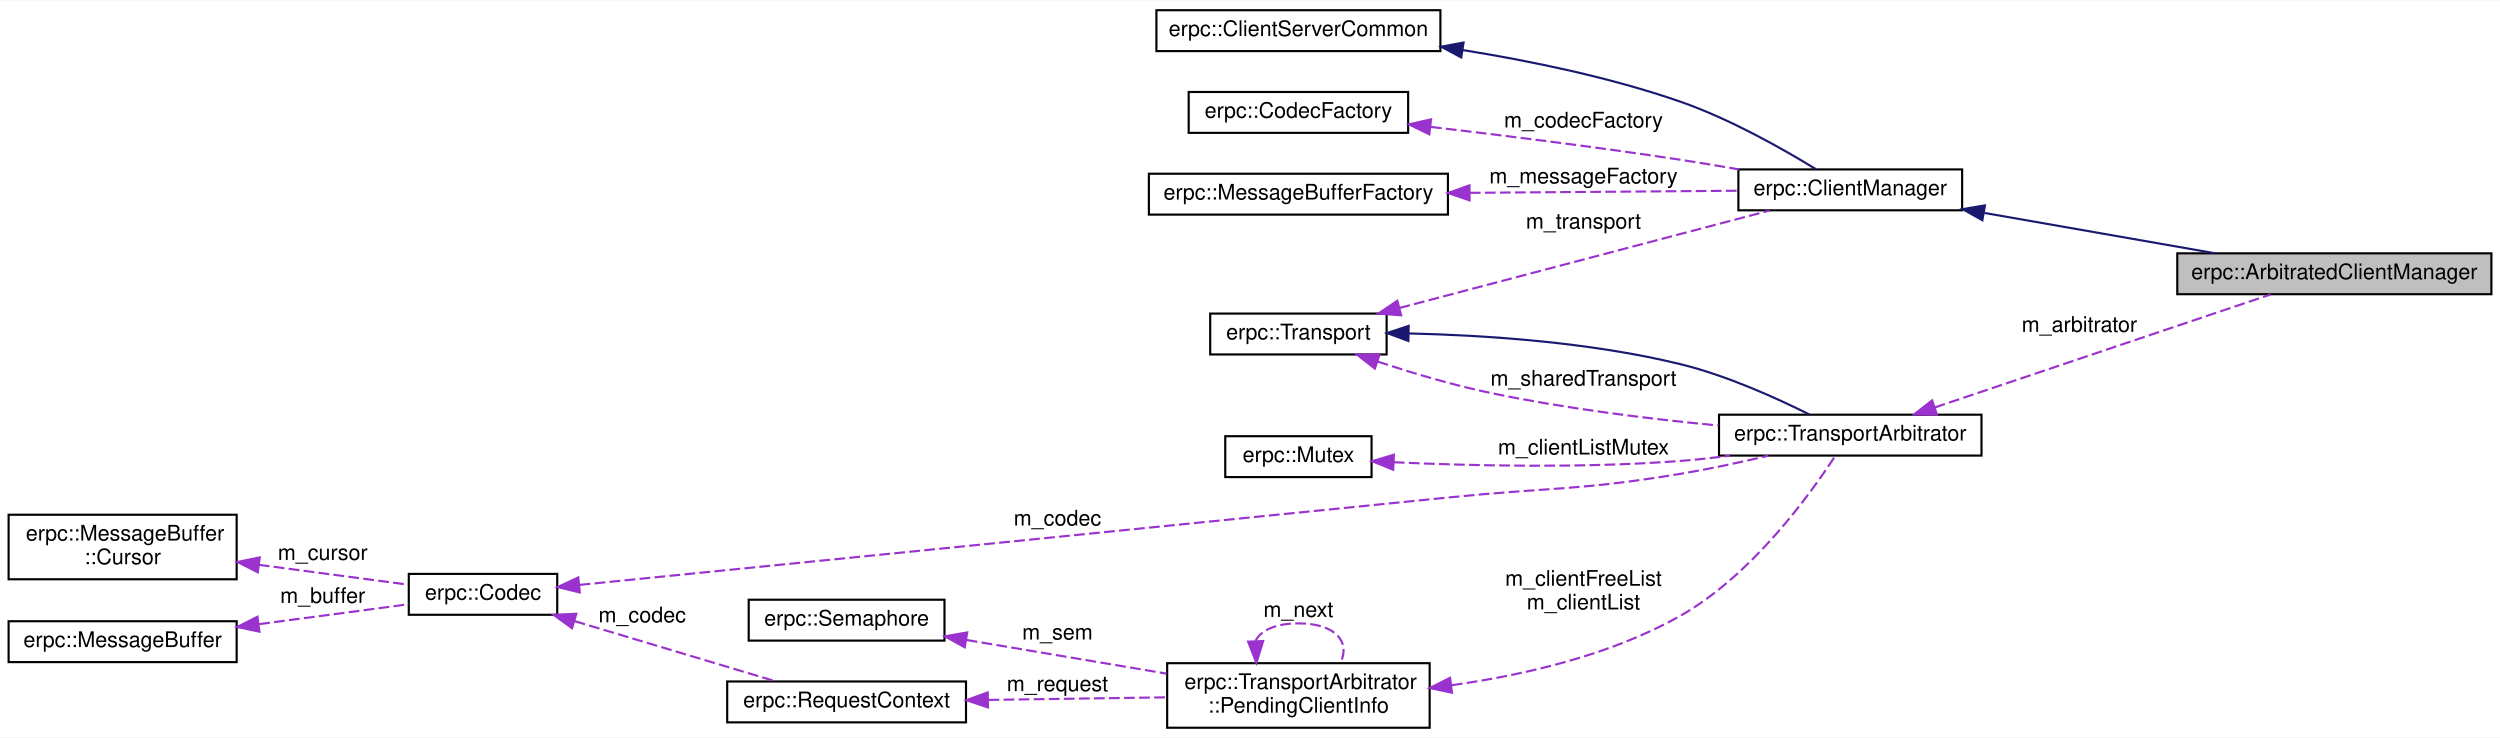
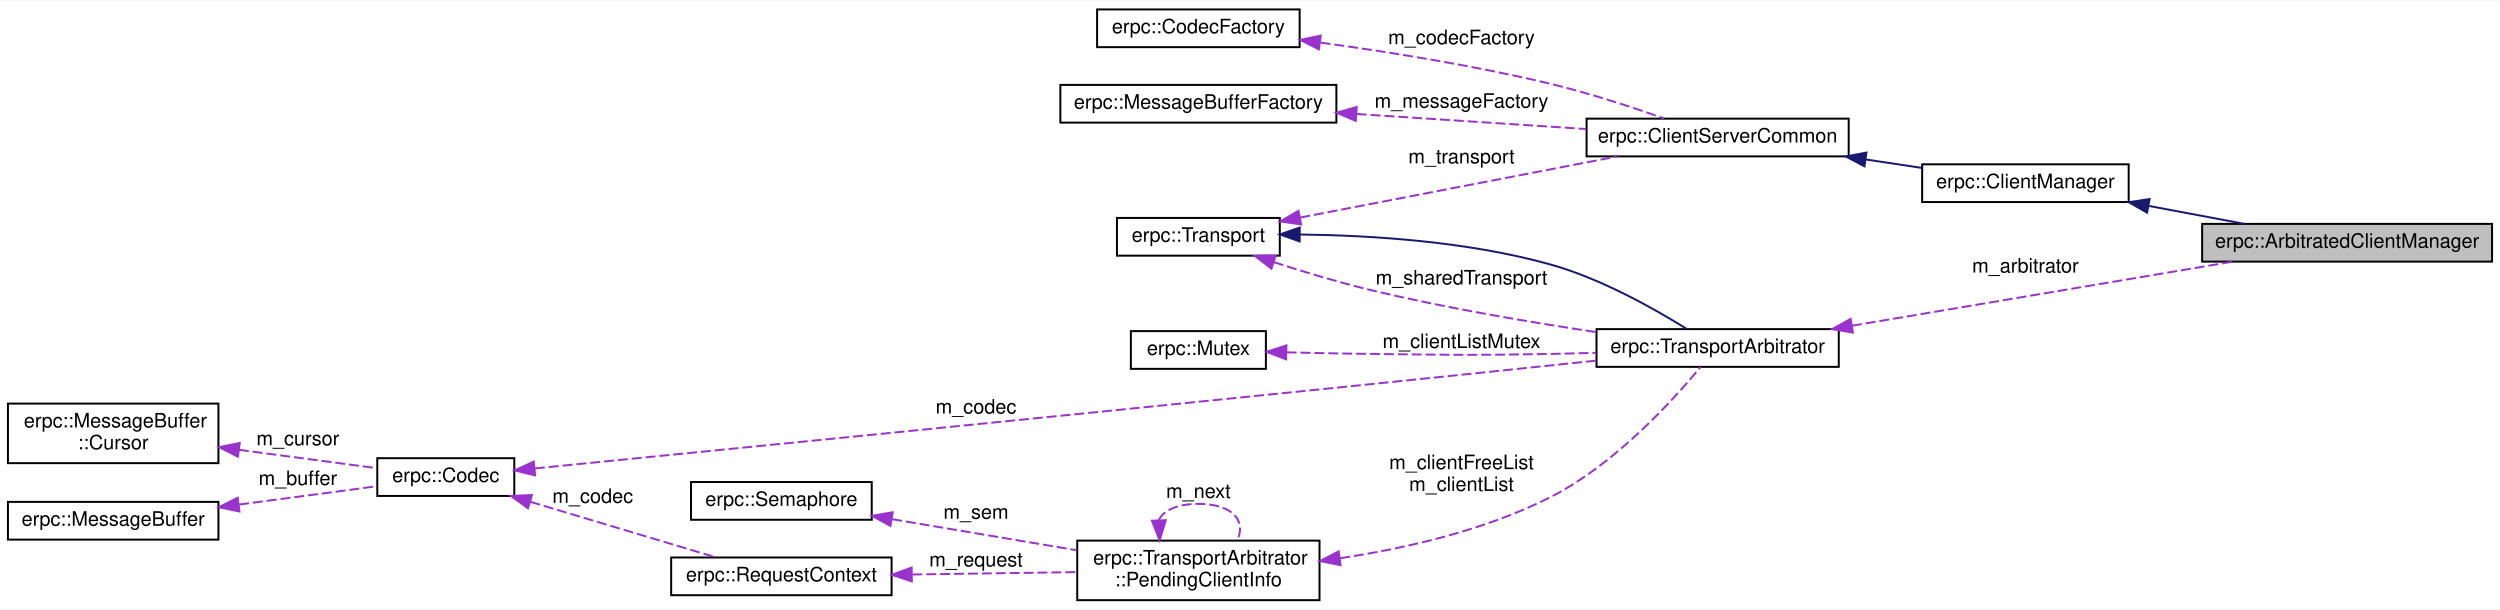
- <svg xmlns="http://www.w3.org/2000/svg" xmlns:xlink="http://www.w3.org/1999/xlink" width="1162pt" height="343pt" viewBox="0.00 0.00 1162.00 342.50">
-   <g id="graph0" class="graph" transform="scale(1 1) rotate(0) translate(4 338.5)">
-     <polygon fill="white" stroke="none" points="-4,4 -4,-338.5 1158,-338.5 1158,4 -4,4" />
+ <svg xmlns="http://www.w3.org/2000/svg" xmlns:xlink="http://www.w3.org/1999/xlink" width="1259pt" height="307pt" viewBox="0.00 0.00 1259.00 306.50">
+   <g id="graph0" class="graph" transform="scale(1 1) rotate(0) translate(4 302.5)">
+     <polygon fill="white" stroke="none" points="-4,4 -4,-302.5 1255,-302.5 1255,4 -4,4" />
    <g id="node1" class="node">
-       <polygon fill="#bfbfbf" stroke="black" points="1008,-202 1008,-221 1154,-221 1154,-202 1008,-202" />
-       <text text-anchor="middle" x="1081" y="-209" font-family="Helvetica,sans-Serif" font-size="10.00">erpc::ArbitratedClientManager</text>
+       <polygon fill="#bfbfbf" stroke="black" points="1105,-171 1105,-190 1251,-190 1251,-171 1105,-171" />
+       <text text-anchor="middle" x="1178" y="-178" font-family="Helvetica,sans-Serif" font-size="10.00">erpc::ArbitratedClientManager</text>
    </g>
    <g id="node2" class="node">
      <g id="a_node2">
        <a xlink:href="classerpc_1_1_client_manager.html" target="_top" xlink:title="Base client implementation. ">
-           <polygon fill="white" stroke="black" points="804,-241 804,-260 908,-260 908,-241 804,-241" />
-           <text text-anchor="middle" x="856" y="-248" font-family="Helvetica,sans-Serif" font-size="10.00">erpc::ClientManager</text>
+           <polygon fill="white" stroke="black" points="964,-201 964,-220 1068,-220 1068,-201 964,-201" />
+           <text text-anchor="middle" x="1016" y="-208" font-family="Helvetica,sans-Serif" font-size="10.00">erpc::ClientManager</text>
        </a>
      </g>
    </g>
    <g id="edge1" class="edge">
-       <path fill="none" stroke="midnightblue" d="M918.317,-239.776C951.894,-233.904 993.144,-226.69 1025.57,-221.018" />
-       <polygon fill="midnightblue" stroke="midnightblue" points="917.408,-236.382 908.161,-241.553 918.614,-243.277 917.408,-236.382" />
+       <path fill="none" stroke="midnightblue" d="M1078.28,-199.01C1094.09,-196.046 1110.93,-192.888 1126.15,-190.035" />
+       <polygon fill="midnightblue" stroke="midnightblue" points="1077.25,-195.642 1068.06,-200.925 1078.54,-202.522 1077.25,-195.642" />
    </g>
    <g id="node3" class="node">
      <g id="a_node3">
        <a xlink:href="classerpc_1_1_client_server_common.html" target="_top" xlink:title="Common class inheritand by client and server class. ">
-           <polygon fill="white" stroke="black" points="533.5,-315 533.5,-334 665.5,-334 665.5,-315 533.5,-315" />
-           <text text-anchor="middle" x="599.5" y="-322" font-family="Helvetica,sans-Serif" font-size="10.00">erpc::ClientServerCommon</text>
+           <polygon fill="white" stroke="black" points="795,-224 795,-243 927,-243 927,-224 795,-224" />
+           <text text-anchor="middle" x="861" y="-231" font-family="Helvetica,sans-Serif" font-size="10.00">erpc::ClientServerCommon</text>
        </a>
      </g>
    </g>
    <g id="edge2" class="edge">
-       <path fill="none" stroke="midnightblue" d="M675.953,-315.473C707.713,-310.378 744.716,-302.717 777,-291.5 800.122,-283.467 824.81,-269.459 840.075,-260.084" />
-       <polygon fill="midnightblue" stroke="midnightblue" points="675.186,-312.05 665.839,-317.038 676.256,-318.968 675.186,-312.05" />
+       <path fill="none" stroke="midnightblue" d="M935.537,-222.445C945.16,-220.999 954.845,-219.543 963.983,-218.169" />
+       <polygon fill="midnightblue" stroke="midnightblue" points="934.925,-218.998 925.557,-223.946 935.966,-225.92 934.925,-218.998" />
    </g>
    <g id="node4" class="node">
      <g id="a_node4">
        <a xlink:href="classerpc_1_1_codec_factory.html" target="_top" xlink:title="Abstract interface for codec factory. ">
-           <polygon fill="white" stroke="black" points="548.5,-277 548.5,-296 650.5,-296 650.5,-277 548.5,-277" />
-           <text text-anchor="middle" x="599.5" y="-284" font-family="Helvetica,sans-Serif" font-size="10.00">erpc::CodecFactory</text>
+           <polygon fill="white" stroke="black" points="548.5,-279 548.5,-298 650.5,-298 650.5,-279 548.5,-279" />
+           <text text-anchor="middle" x="599.5" y="-286" font-family="Helvetica,sans-Serif" font-size="10.00">erpc::CodecFactory</text>
        </a>
      </g>
    </g>
    <g id="edge3" class="edge">
-       <path fill="none" stroke="#9a32cd" stroke-dasharray="5,2" d="M661.085,-279.761C695.197,-275.763 738.543,-270.344 777,-264.5 785.841,-263.157 795.221,-261.593 804.297,-260.007" />
-       <polygon fill="#9a32cd" stroke="#9a32cd" points="660.34,-276.324 650.811,-280.955 661.148,-283.277 660.34,-276.324" />
-       <text text-anchor="middle" x="732" y="-279.5" font-family="Helvetica,sans-Serif" font-size="10.00"> m_codecFactory</text>
+       <path fill="none" stroke="#9a32cd" stroke-dasharray="5,2" d="M661.07,-281.288C695.35,-276.609 738.863,-269.668 777,-260.5 796.448,-255.825 817.907,-248.792 834.133,-243.077" />
+       <polygon fill="#9a32cd" stroke="#9a32cd" points="660.193,-277.874 650.744,-282.667 661.119,-284.812 660.193,-277.874" />
+       <text text-anchor="middle" x="732" y="-280.5" font-family="Helvetica,sans-Serif" font-size="10.00"> m_codecFactory</text>
    </g>
    <g id="node5" class="node">
      <g id="a_node5">
        <a xlink:href="classerpc_1_1_transport.html" target="_top" xlink:title="Abstract interface for transport layer. ">
          <polygon fill="white" stroke="black" points="558.5,-174 558.5,-193 640.5,-193 640.5,-174 558.5,-174" />
          <text text-anchor="middle" x="599.5" y="-181" font-family="Helvetica,sans-Serif" font-size="10.00">erpc::Transport</text>
        </a>
      </g>
    </g>
    <g id="edge4" class="edge">
-       <path fill="none" stroke="#9a32cd" stroke-dasharray="5,2" d="M646.472,-195.603C695.813,-208.592 773.191,-228.963 818.519,-240.896" />
-       <polygon fill="#9a32cd" stroke="#9a32cd" points="647.255,-192.19 636.693,-193.028 645.473,-198.959 647.255,-192.19" />
-       <text text-anchor="middle" x="732" y="-232.5" font-family="Helvetica,sans-Serif" font-size="10.00"> m_transport</text>
+       <path fill="none" stroke="#9a32cd" stroke-dasharray="5,2" d="M650.811,-193.194C696.822,-202.059 764.498,-215.099 810.312,-223.926" />
+       <polygon fill="#9a32cd" stroke="#9a32cd" points="651.244,-189.713 640.762,-191.258 649.919,-196.586 651.244,-189.713" />
+       <text text-anchor="middle" x="732" y="-220.5" font-family="Helvetica,sans-Serif" font-size="10.00"> m_transport</text>
    </g>
    <g id="node7" class="node">
      <g id="a_node7">
        <a xlink:href="classerpc_1_1_transport_arbitrator.html" target="_top" xlink:title="Interposer to share transport between client and server. ">
-           <polygon fill="white" stroke="black" points="795,-127 795,-146 917,-146 917,-127 795,-127" />
-           <text text-anchor="middle" x="856" y="-134" font-family="Helvetica,sans-Serif" font-size="10.00">erpc::TransportArbitrator</text>
+           <polygon fill="white" stroke="black" points="800,-118 800,-137 922,-137 922,-118 800,-118" />
+           <text text-anchor="middle" x="861" y="-125" font-family="Helvetica,sans-Serif" font-size="10.00">erpc::TransportArbitrator</text>
        </a>
      </g>
    </g>
    <g id="edge7" class="edge">
-       <path fill="none" stroke="midnightblue" d="M650.849,-183.769C686.532,-182.932 735.283,-179.695 777,-169.5 798.425,-164.264 821.522,-153.834 836.976,-146.095" />
-       <polygon fill="midnightblue" stroke="midnightblue" points="650.619,-180.273 640.684,-183.952 650.745,-187.272 650.619,-180.273" />
+       <path fill="none" stroke="midnightblue" d="M650.73,-184.65C686.552,-184.24 735.52,-181.15 777,-169.5 802.499,-162.338 829.39,-147.116 845.426,-137.099" />
+       <polygon fill="midnightblue" stroke="midnightblue" points="650.509,-181.151 640.526,-184.7 650.543,-188.151 650.509,-181.151" />
    </g>
    <g id="edge12" class="edge">
-       <path fill="none" stroke="#9a32cd" stroke-dasharray="5,2" d="M636.333,-170.689C651.753,-165.602 670.089,-160.114 687,-156.5 722.331,-148.95 762.494,-144.038 794.689,-140.972" />
-       <polygon fill="#9a32cd" stroke="#9a32cd" points="635.022,-167.437 626.665,-173.95 637.259,-174.07 635.022,-167.437" />
+       <path fill="none" stroke="#9a32cd" stroke-dasharray="5,2" d="M637.462,-170.743C652.676,-165.813 670.556,-160.425 687,-156.5 724.175,-147.626 766.478,-140.483 799.947,-135.507" />
+       <polygon fill="#9a32cd" stroke="#9a32cd" points="636.294,-167.443 627.892,-173.897 638.485,-174.091 636.294,-167.443" />
      <text text-anchor="middle" x="732" y="-159.5" font-family="Helvetica,sans-Serif" font-size="10.00"> m_sharedTransport</text>
    </g>
    <g id="node6" class="node">
      <g id="a_node6">
        <a xlink:href="classerpc_1_1_message_buffer_factory.html" target="_top" xlink:title="Abstract interface for message buffer factory. ">
-           <polygon fill="white" stroke="black" points="530,-239 530,-258 669,-258 669,-239 530,-239" />
-           <text text-anchor="middle" x="599.5" y="-246" font-family="Helvetica,sans-Serif" font-size="10.00">erpc::MessageBufferFactory</text>
+           <polygon fill="white" stroke="black" points="530,-241 530,-260 669,-260 669,-241 530,-241" />
+           <text text-anchor="middle" x="599.5" y="-248" font-family="Helvetica,sans-Serif" font-size="10.00">erpc::MessageBufferFactory</text>
        </a>
      </g>
    </g>
    <g id="edge5" class="edge">
-       <path fill="none" stroke="#9a32cd" stroke-dasharray="5,2" d="M679.165,-249.118C719.712,-249.437 768.003,-249.816 803.709,-250.097" />
-       <polygon fill="#9a32cd" stroke="#9a32cd" points="679.063,-245.617 669.036,-249.039 679.008,-252.617 679.063,-245.617" />
-       <text text-anchor="middle" x="732" y="-253.5" font-family="Helvetica,sans-Serif" font-size="10.00"> m_messageFactory</text>
+       <path fill="none" stroke="#9a32cd" stroke-dasharray="5,2" d="M679.245,-245.341C716.159,-242.923 759.622,-240.076 794.678,-237.779" />
+       <polygon fill="#9a32cd" stroke="#9a32cd" points="678.77,-241.865 669.02,-246.011 679.227,-248.85 678.77,-241.865" />
+       <text text-anchor="middle" x="732" y="-248.5" font-family="Helvetica,sans-Serif" font-size="10.00"> m_messageFactory</text>
    </g>
    <g id="edge6" class="edge">
-       <path fill="none" stroke="#9a32cd" stroke-dasharray="5,2" d="M895.257,-149.367C939.601,-164.281 1011.66,-188.517 1051.41,-201.886" />
-       <polygon fill="#9a32cd" stroke="#9a32cd" points="896.291,-146.022 885.697,-146.151 894.059,-152.657 896.291,-146.022" />
-       <text text-anchor="middle" x="962.5" y="-184.5" font-family="Helvetica,sans-Serif" font-size="10.00"> m_arbitrator</text>
+       <path fill="none" stroke="#9a32cd" stroke-dasharray="5,2" d="M928.669,-138.717C985.635,-148.302 1066.69,-161.939 1120.51,-170.995" />
+       <polygon fill="#9a32cd" stroke="#9a32cd" points="929.122,-135.244 918.679,-137.037 927.96,-142.147 929.122,-135.244" />
+       <text text-anchor="middle" x="1016" y="-165.5" font-family="Helvetica,sans-Serif" font-size="10.00"> m_arbitrator</text>
    </g>
    <g id="node8" class="node">
      <g id="a_node8">
        <a xlink:href="classerpc_1_1_mutex.html" target="_top" xlink:title="Mutex. ">
          <polygon fill="white" stroke="black" points="565.5,-117 565.5,-136 633.5,-136 633.5,-117 565.5,-117" />
          <text text-anchor="middle" x="599.5" y="-124" font-family="Helvetica,sans-Serif" font-size="10.00">erpc::Mutex</text>
        </a>
      </g>
    </g>
    <g id="edge8" class="edge">
-       <path fill="none" stroke="#9a32cd" stroke-dasharray="5,2" d="M643.832,-123.898C679.604,-122.256 731.67,-121.033 777,-124.5 784.514,-125.075 792.399,-125.956 800.15,-126.986" />
-       <polygon fill="#9a32cd" stroke="#9a32cd" points="643.554,-120.407 633.737,-124.392 643.896,-127.399 643.554,-120.407" />
+       <path fill="none" stroke="#9a32cd" stroke-dasharray="5,2" d="M643.954,-125.299C657.719,-124.971 672.996,-124.662 687,-124.5 726.997,-124.038 737.007,-123.777 777,-124.5 784.353,-124.633 792.07,-124.832 799.714,-125.065" />
+       <polygon fill="#9a32cd" stroke="#9a32cd" points="643.679,-121.805 633.768,-125.551 643.852,-128.802 643.679,-121.805" />
      <text text-anchor="middle" x="732" y="-127.5" font-family="Helvetica,sans-Serif" font-size="10.00"> m_clientListMutex</text>
    </g>
    <g id="node9" class="node">
      <g id="a_node9">
        <a xlink:href="classerpc_1_1_codec.html" target="_top" xlink:title="Abstract serialization encoder/decoder interface. ">
          <polygon fill="white" stroke="black" points="186,-53 186,-72 255,-72 255,-53 186,-53" />
          <text text-anchor="middle" x="220.5" y="-60" font-family="Helvetica,sans-Serif" font-size="10.00">erpc::Codec</text>
        </a>
      </g>
    </g>
    <g id="edge9" class="edge">
-       <path fill="none" stroke="#9a32cd" stroke-dasharray="5,2" d="M265.394,-66.895C345.562,-74.927 521.048,-92.526 669,-107.5 717.003,-112.358 729.4,-110.616 777,-118.5 790.437,-120.726 805.016,-123.885 817.895,-126.937" />
-       <polygon fill="#9a32cd" stroke="#9a32cd" points="265.483,-63.387 255.184,-65.872 264.785,-70.352 265.483,-63.387" />
+       <path fill="none" stroke="#9a32cd" stroke-dasharray="5,2" d="M265.398,-66.854C345.573,-74.819 521.069,-92.317 669,-107.5 712.78,-111.993 762.193,-117.17 799.79,-121.131" />
+       <polygon fill="#9a32cd" stroke="#9a32cd" points="265.484,-63.345 255.187,-65.84 264.792,-70.311 265.484,-63.345" />
      <text text-anchor="middle" x="487.5" y="-94.5" font-family="Helvetica,sans-Serif" font-size="10.00"> m_codec</text>
    </g>
    <g id="node14" class="node">
      <g id="a_node14">
        <a xlink:href="classerpc_1_1_request_context.html" target="_top" xlink:title="Encapsulates all information about a request. ">
          <polygon fill="white" stroke="black" points="334,-3 334,-22 445,-22 445,-3 334,-3" />
          <text text-anchor="middle" x="389.5" y="-10" font-family="Helvetica,sans-Serif" font-size="10.00">erpc::RequestContext</text>
        </a>
      </g>
    </g>
    <g id="edge17" class="edge">
      <path fill="none" stroke="#9a32cd" stroke-dasharray="5,2" d="M263.121,-50.039C292.033,-41.382 329.985,-30.019 356.53,-22.072" />
      <polygon fill="#9a32cd" stroke="#9a32cd" points="261.88,-46.757 253.305,-52.978 263.888,-53.462 261.88,-46.757" />
      <text text-anchor="middle" x="294.5" y="-49.5" font-family="Helvetica,sans-Serif" font-size="10.00"> m_codec</text>
    </g>
    <g id="node10" class="node">
      <g id="a_node10">
        <a xlink:href="classerpc_1_1_message_buffer_1_1_cursor.html" target="_top" xlink:title="Cursor within a MessageBuffer. ">
          <polygon fill="white" stroke="black" points="0,-69.5 0,-99.5 106,-99.5 106,-69.5 0,-69.5" />
          <text text-anchor="start" x="8" y="-87.5" font-family="Helvetica,sans-Serif" font-size="10.00">erpc::MessageBuffer</text>
          <text text-anchor="middle" x="53" y="-76.5" font-family="Helvetica,sans-Serif" font-size="10.00">::Cursor</text>
        </a>
      </g>
    </g>
    <g id="edge10" class="edge">
      <path fill="none" stroke="#9a32cd" stroke-dasharray="5,2" d="M116.288,-76.22C139.836,-73.09 165.742,-69.646 185.709,-66.992" />
      <polygon fill="#9a32cd" stroke="#9a32cd" points="115.817,-72.752 106.365,-77.539 116.739,-79.691 115.817,-72.752" />
      <text text-anchor="middle" x="146" y="-78.5" font-family="Helvetica,sans-Serif" font-size="10.00"> m_cursor</text>
    </g>
    <g id="node11" class="node">
      <g id="a_node11">
        <a xlink:href="classerpc_1_1_message_buffer.html" target="_top" xlink:title="Represents a memory buffer containing a message. ">
          <polygon fill="white" stroke="black" points="0,-31 0,-50 106,-50 106,-31 0,-31" />
          <text text-anchor="middle" x="53" y="-38" font-family="Helvetica,sans-Serif" font-size="10.00">erpc::MessageBuffer</text>
        </a>
      </g>
    </g>
    <g id="edge11" class="edge">
      <path fill="none" stroke="#9a32cd" stroke-dasharray="5,2" d="M116.446,-48.668C133.192,-50.871 151.287,-53.265 168,-55.5 173.813,-56.278 179.995,-57.111 185.982,-57.923" />
      <polygon fill="#9a32cd" stroke="#9a32cd" points="116.589,-45.157 106.218,-47.323 115.677,-52.097 116.589,-45.157" />
      <text text-anchor="middle" x="146" y="-58.5" font-family="Helvetica,sans-Serif" font-size="10.00"> m_buffer</text>
    </g>
    <g id="node12" class="node">
      <g id="a_node12">
        <a xlink:href="structerpc_1_1_transport_arbitrator_1_1_pending_client_info.html" target="_top" xlink:title="Request info for a client trying to receive a response. ">
          <polygon fill="white" stroke="black" points="538.5,-0.5 538.5,-30.5 660.5,-30.5 660.5,-0.5 538.5,-0.5" />
          <text text-anchor="start" x="546.5" y="-18.5" font-family="Helvetica,sans-Serif" font-size="10.00">erpc::TransportArbitrator</text>
          <text text-anchor="middle" x="599.5" y="-7.5" font-family="Helvetica,sans-Serif" font-size="10.00">::PendingClientInfo</text>
        </a>
      </g>
    </g>
    <g id="edge13" class="edge">
-       <path fill="none" stroke="#9a32cd" stroke-dasharray="5,2" d="M670.806,-20.282C704.647,-24.996 744.767,-34.278 777,-52.5 810.263,-71.304 837.506,-109.152 849.049,-126.901" />
-       <polygon fill="#9a32cd" stroke="#9a32cd" points="670.886,-16.764 660.521,-18.961 669.994,-23.707 670.886,-16.764" />
+       <path fill="none" stroke="#9a32cd" stroke-dasharray="5,2" d="M670.915,-21.639C704.437,-26.674 744.253,-35.836 777,-52.5 809.541,-69.059 839.05,-101.745 852.43,-117.941" />
+       <polygon fill="#9a32cd" stroke="#9a32cd" points="671.119,-18.133 660.729,-20.205 670.144,-25.065 671.119,-18.133" />
      <text text-anchor="middle" x="732" y="-66.5" font-family="Helvetica,sans-Serif" font-size="10.00"> m_clientFreeList</text>
      <text text-anchor="middle" x="732" y="-55.5" font-family="Helvetica,sans-Serif" font-size="10.00">m_clientList</text>
    </g>
    <g id="edge15" class="edge">
      <path fill="none" stroke="#9a32cd" stroke-dasharray="5,2" d="M579.599,-40.958C582.069,-45.679 588.703,-49 599.5,-49 617.219,-49 623.725,-40.057 619.018,-30.659" />
      <polygon fill="#9a32cd" stroke="#9a32cd" points="583.108,-40.782 579.982,-30.659 576.113,-40.522 583.108,-40.782" />
      <text text-anchor="middle" x="599.5" y="-52" font-family="Helvetica,sans-Serif" font-size="10.00"> m_next</text>
    </g>
    <g id="node13" class="node">
      <g id="a_node13">
        <a xlink:href="classerpc_1_1_semaphore.html" target="_top" xlink:title="Simple semaphore class. ">
          <polygon fill="white" stroke="black" points="344,-41 344,-60 435,-60 435,-41 344,-41" />
          <text text-anchor="middle" x="389.5" y="-48" font-family="Helvetica,sans-Serif" font-size="10.00">erpc::Semaphore</text>
        </a>
      </g>
    </g>
    <g id="edge14" class="edge">
      <path fill="none" stroke="#9a32cd" stroke-dasharray="5,2" d="M445.327,-41.274C473.878,-36.47 508.851,-30.585 538.168,-25.652" />
      <polygon fill="#9a32cd" stroke="#9a32cd" points="444.402,-37.881 435.121,-42.992 445.563,-44.784 444.402,-37.881" />
      <text text-anchor="middle" x="487.5" y="-41.5" font-family="Helvetica,sans-Serif" font-size="10.00"> m_sem</text>
    </g>
    <g id="edge16" class="edge">
      <path fill="none" stroke="#9a32cd" stroke-dasharray="5,2" d="M455.469,-13.437C481.956,-13.819 512.394,-14.258 538.364,-14.633" />
      <polygon fill="#9a32cd" stroke="#9a32cd" points="455.199,-9.933 445.15,-13.288 455.098,-16.932 455.199,-9.933" />
      <text text-anchor="middle" x="487.5" y="-17.5" font-family="Helvetica,sans-Serif" font-size="10.00"> m_request</text>
    </g>
  </g>
</svg>
